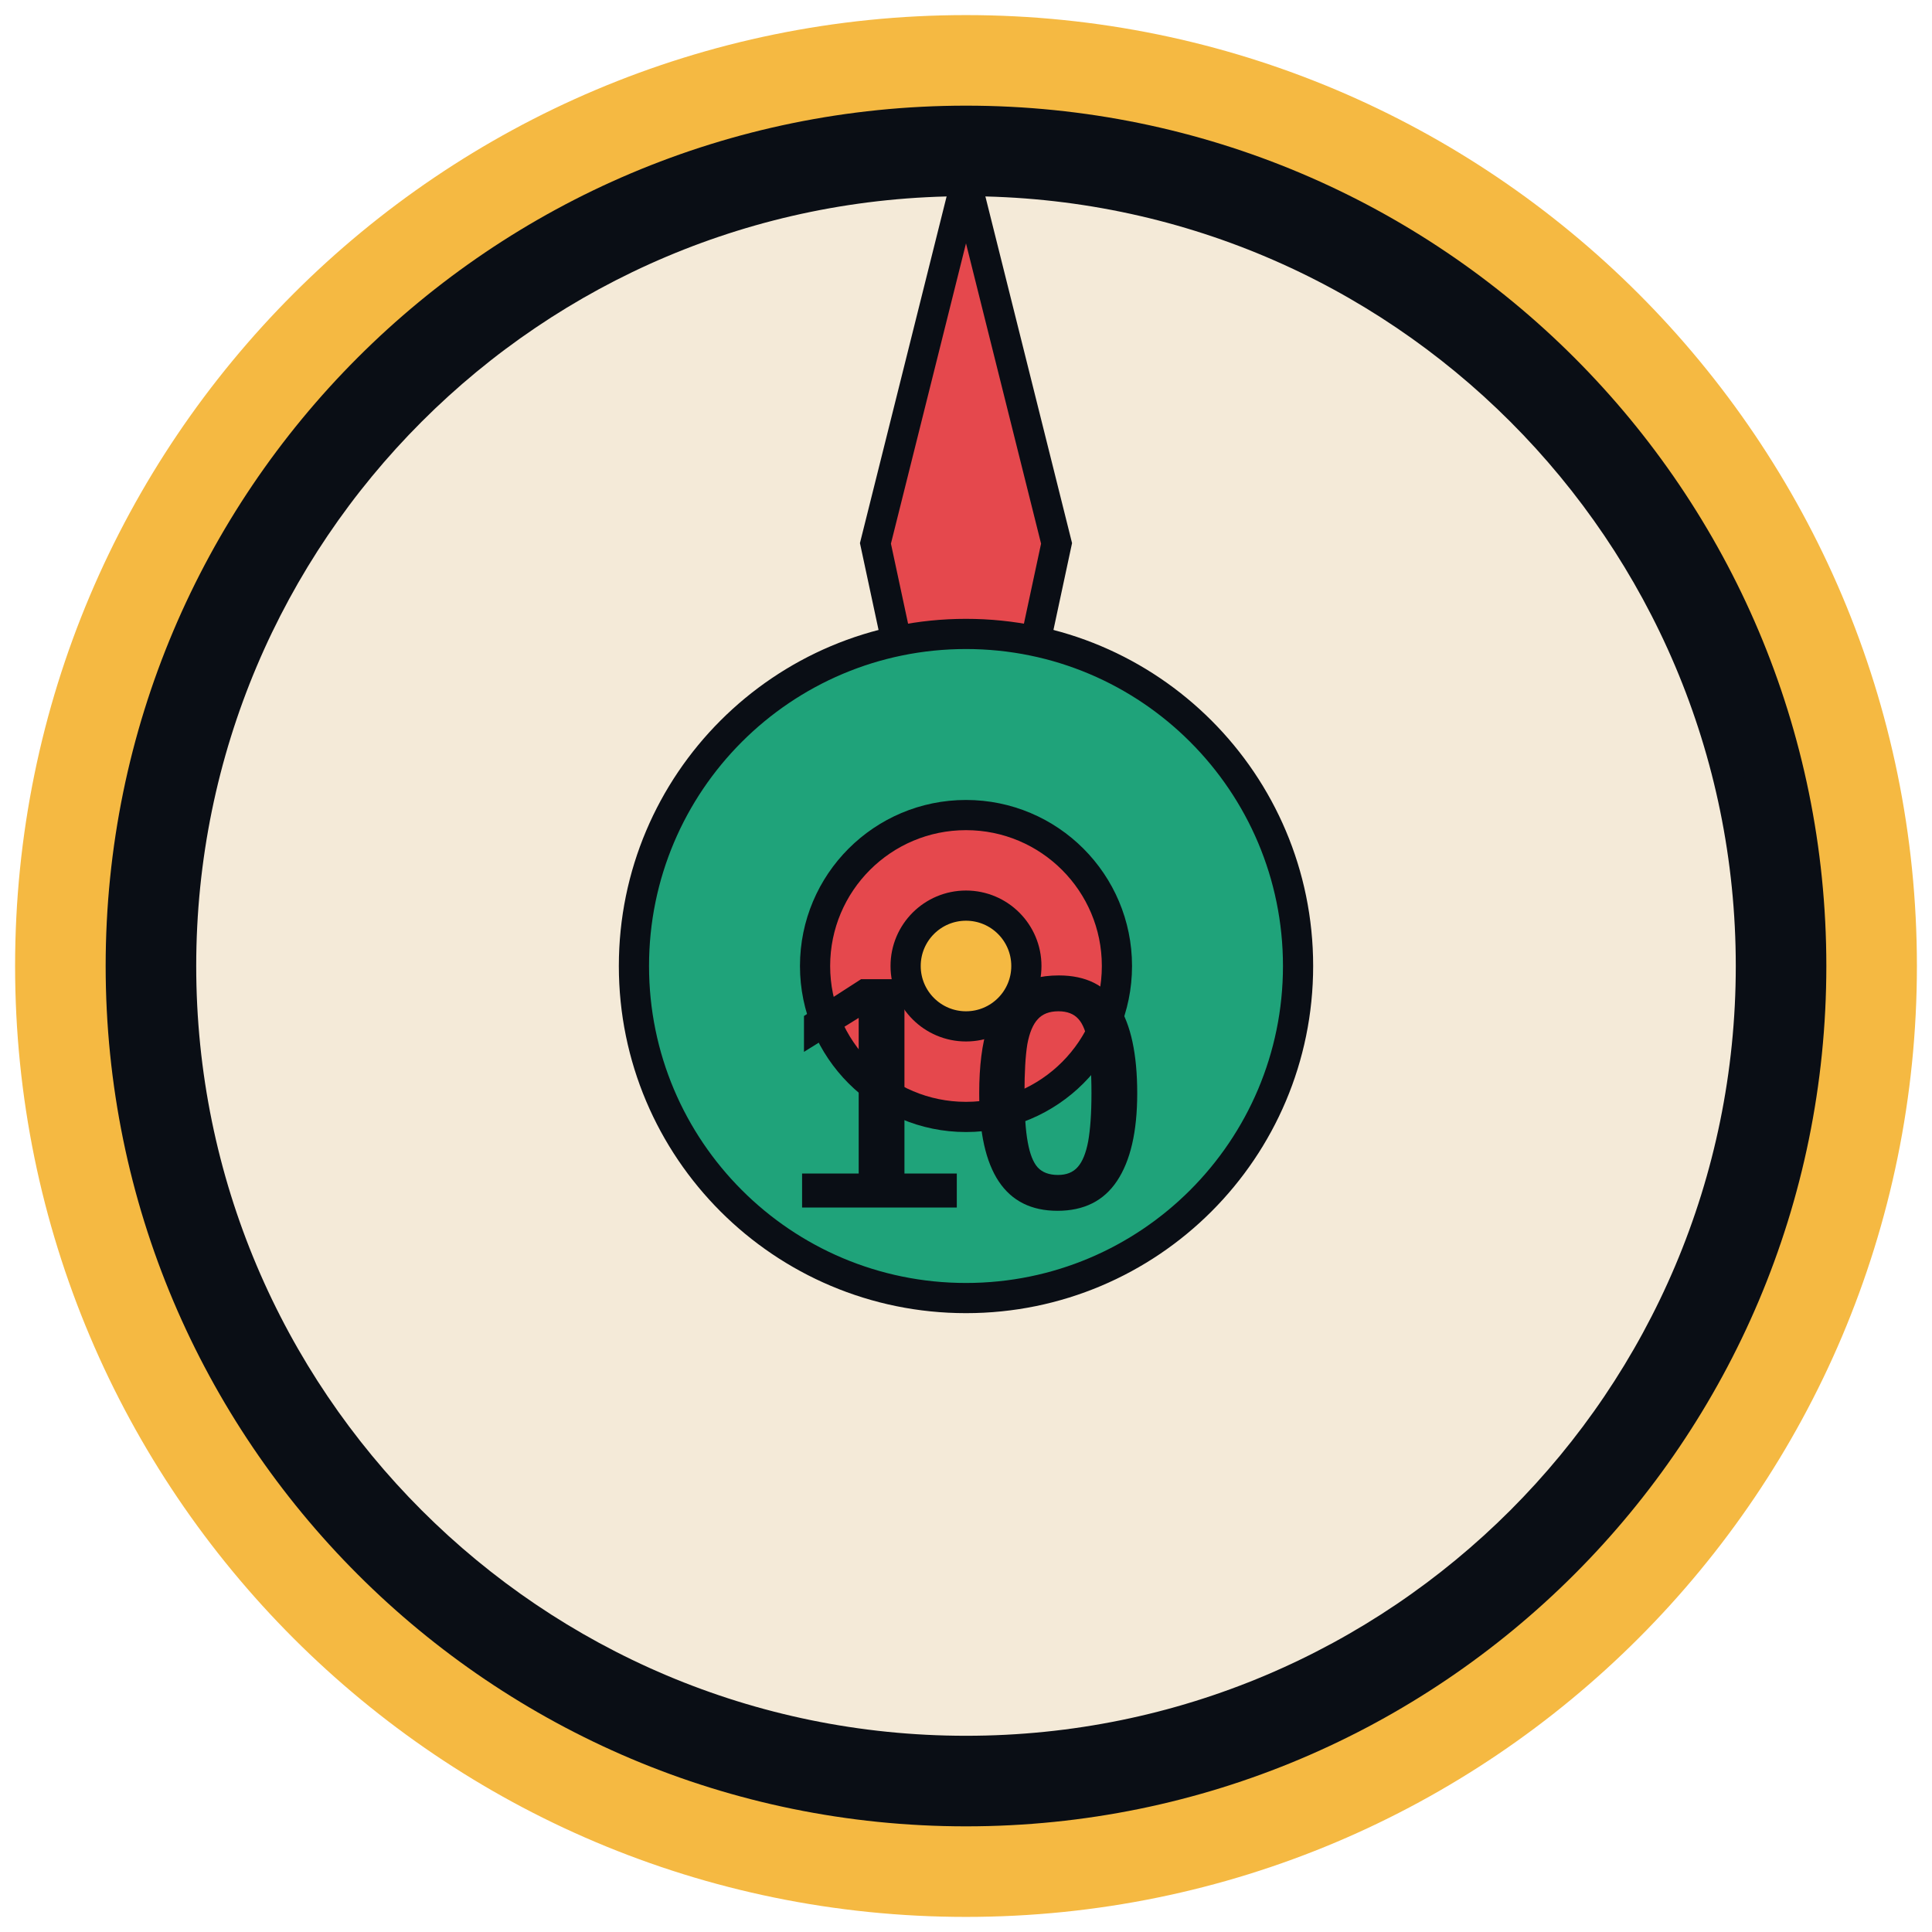
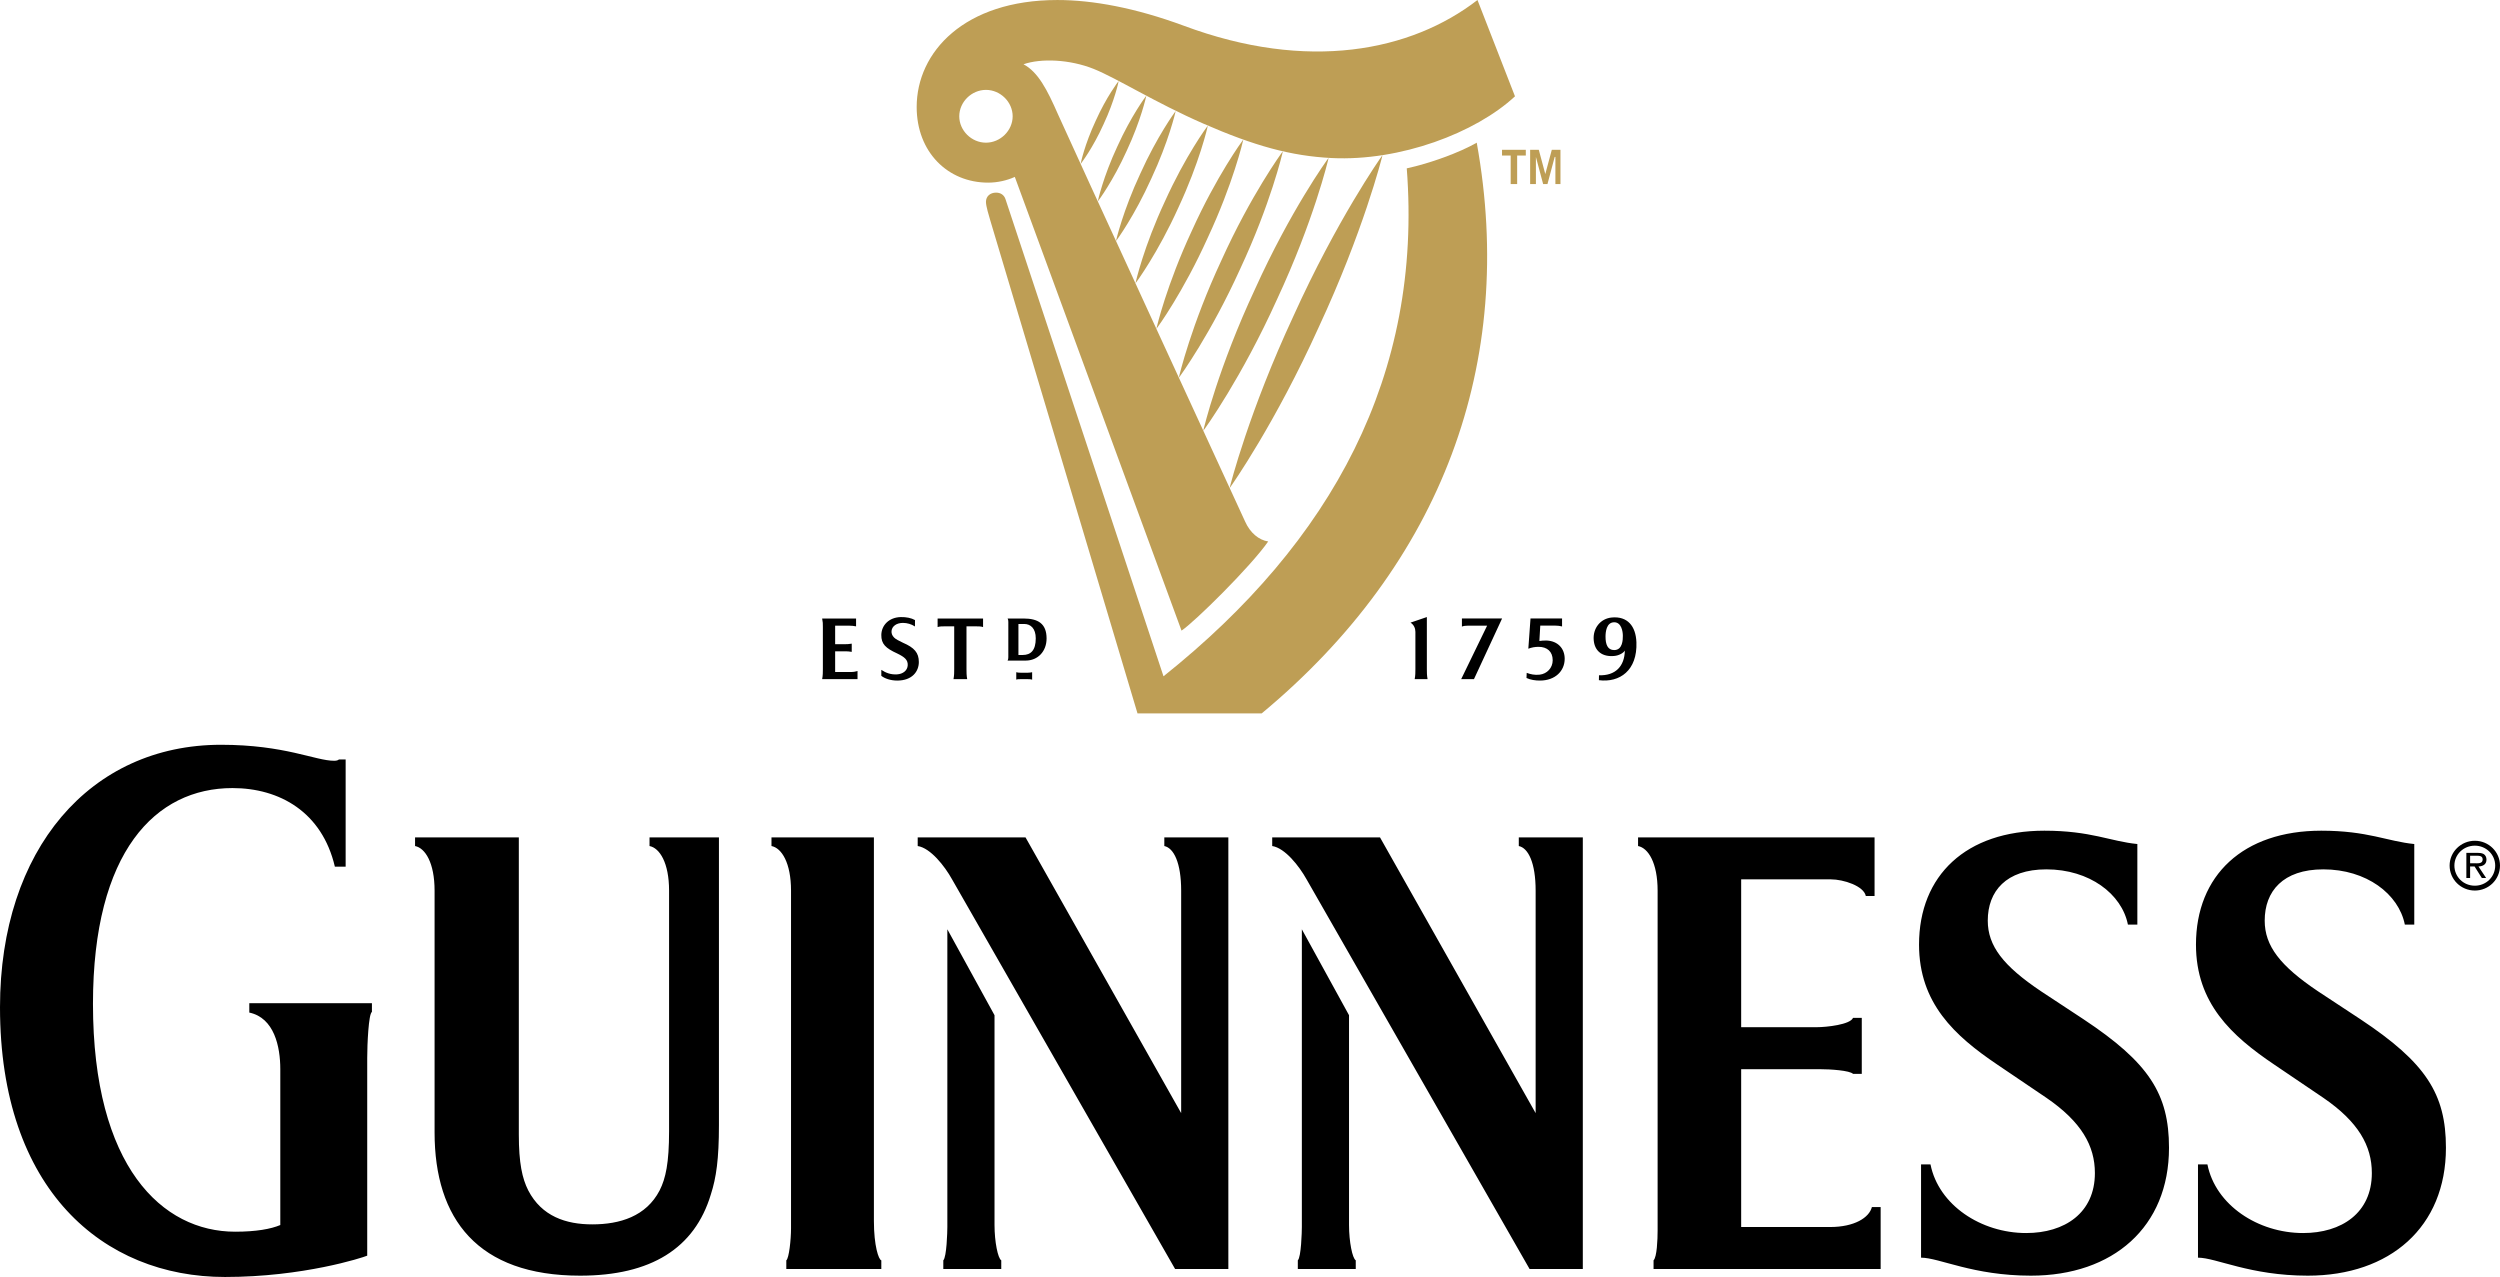
- <svg xmlns="http://www.w3.org/2000/svg" viewBox="0 0 64 64">
-   <circle cx="32" cy="32" r="30" fill="#0a0e15" stroke="#f5b942" stroke-width="3" />
-   <g stroke="#0a0e15" stroke-width="1">
-     <circle cx="32" cy="32" r="26" fill="#f4ead8" />
-     <path d="M32 6 L35 18 L32 32 L29 18 Z" fill="#e5484d" />
-     <path d="M32 6 L32 18 L29 18 Z" fill="#f4ead8" opacity="0" />
-     <circle cx="32" cy="32" r="11" fill="#1fa37a" />
-     <circle cx="32" cy="32" r="5" fill="#e5484d" />
-     <circle cx="32" cy="32" r="2" fill="#f5b942" />
-   </g>
-   <text x="32" y="40" text-anchor="middle" font-family="Arial, sans-serif" font-size="11" font-weight="bold" fill="#0a0e15">10</text>
+ <svg xmlns="http://www.w3.org/2000/svg" width="2500" height="1277" viewBox="0 0 678.444 346.541">
+   <path d="M383.914 184.292c.193-.969.193-1.935.193-2.713v-10.112c0-.968-.408-1.918-1.325-2.505l4.435-1.512v14.129c0 .778 0 1.744.193 2.713h-3.496M396.535 184.292l7.04-14.511h-5.077c-.782 0-1.328.079-1.766.251v-2.196h10.902l-7.63 16.455h-3.469zM417.904 184.686c-1.229 0-2.527-.178-3.648-.699l.056-1.389c1.006.372 2.186.649 3.544.484 1.963-.234 3.511-1.817 3.511-3.912 0-2.357-1.511-3.638-3.837-3.638-.983 0-1.907.169-2.776.508l.591-8.205h8.564V170a6.74 6.74 0 0 0-1.773-.223h-4.142l-.241 4.169c.653-.09 1.221-.158 2.045-.122 2.972.158 4.824 2.161 4.824 4.953-.002 3.293-2.555 5.909-6.718 5.909M444.087 174.278c-.17-4.409-2.46-7.077-6.631-6.712-3.154.272-5.232 2.948-4.958 6.138.249 2.977 2.305 4.633 5.633 4.299 1.247-.13 2.412-.789 2.813-1.455-.078 4.276-2.575 6.862-7.014 6.699l-.026 1.338c5.645.717 10.469-2.625 10.183-10.307zm-6.049 2.133c-1.759 0-2.345-1.546-2.334-3.67.004-1.165.208-3.874 2.36-3.874 1.959 0 2.346 2.517 2.342 3.675 0 .967-.014 3.869-2.368 3.869z" />
+   <path fill="#BE9E55" d="M342.401 193.593h-33.709L268.742 59.82c-.392-1.354-1.175-3.871-1.175-5.034 0-1.547 1.175-2.516 2.741-2.516 1.174 0 2.155.581 2.547 1.74l42.892 129.518c45.844-36.591 70.324-81.894 66.016-137.842 6.265-1.355 14.295-4.263 18.989-6.97 10.772 59.626-9.397 114.221-58.351 154.877" />
+   <path d="M223.114 184.303c.195-.971.195-1.941.195-2.709v-11.426c0-.966 0-1.357-.195-2.322h9.205l-.002 2.129c-.505-.111-1.249-.194-2.031-.194l-3.645.004v5.031h2.738c.392 0 1.106-.02 1.763-.146v2.227c-.627-.132-1.371-.148-1.763-.148h-2.738v5.615h4.307c.783 0 1.21-.126 1.765-.268v2.209h-9.599M243.48 184.689c-1.778 0-3.396-.558-4.309-1.288v-1.622c1.217.811 2.538 1.336 4.313 1.224 1.507-.099 2.776-.999 2.853-2.467.072-1.475-.861-2.236-2.857-3.205-3.119-1.42-4.348-2.562-4.309-5.034.041-2.606 2.068-4.765 5.288-4.842 1.443-.032 2.864.248 3.852.816l-.011 1.736a5.96 5.96 0 0 0-3.257-.97c-1.729 0-2.971.884-3.099 2.183-.06.618.145 1.254.694 1.792.473.47 1.229.836 2.408 1.411 3.082 1.326 4.307 2.712 4.307 5.229.001 2.515-1.76 5.037-5.873 5.037M265.022 169.975h-2.739v11.619c0 .768 0 1.738.193 2.709h-3.719c.193-.971.193-1.941.193-2.709v-11.623l-2.741.003c-.584 0-1.178 0-1.763.193v-2.322h12.336v2.322c-.586-.192-1.174-.192-1.76-.192M278.926 184.303h-1.957c-.392 0-.863 0-1.177.13v-2.01c.313.108.785.132 1.177.132h1.957c.392 0 .791-.048 1.173-.132l.002 2.027c-.295-.129-.783-.147-1.175-.147M278.338 179.264h-4.898c.196-.382.196-.773.196-.967l.002-9.487c-.002-.189-.002-.58-.194-.965h4.307c3.916 0 6.268 1.355 6.268 5.42-.001 3.482-2.351 5.999-5.681 5.999m-.391-9.937h-1.568v8.417l1.179-.001c2.154 0 3.523-1.231 3.523-4.515-.001-2.664-1.37-3.901-3.134-3.901" />
+   <path fill="#BE9E55" d="M411.721 42.199v7.746h-1.759v-7.746h-2.349v-1.546h6.457v1.546h-2.349M422.1 49.945v-7.356h-.193l-1.959 7.356h-1.176l-1.96-7.356v7.356h-1.566v-9.292h2.349l1.763 6.58 1.766-6.58h2.349v9.292H422.1M400.955 0c-18.021 13.934-46.02 19.55-79.732 6.967C308.104 2.126 296.549 0 286.951 0c-25.263 0-38.186 14.127-38.186 29.038 0 12.194 8.424 20.521 19.392 20.521 2.543 0 5.091-.583 7.241-1.554l45.24 123.128c3.525-2.322 18.822-17.422 23.521-24.195-2.546-.39-4.895-2.326-6.268-5.418 0 0-48-104.166-50.752-110.446-2.97-6.782-5.435-11.539-9.385-13.638 4.728-1.654 12.518-1.352 19.058 1.264 6.23 2.495 16.662 9.117 29.758 14.845 13.878 6.063 23.823 8.796 34.834 9.34 18.555.917 39.046-6.809 49.729-16.748L400.955 0zM267.567 38.716c-3.918 0-7.245-3.291-7.245-7.162 0-3.874 3.327-7.165 7.245-7.165 3.915-.002 7.246 3.291 7.246 7.165 0 3.871-3.331 7.162-7.246 7.162z" />
+   <path fill="#BE9E55" d="M351.025 85.74c11.737-25.956 23.554-42.857 24.15-43.635-.204.951-5.284 20.88-17.312 46.702-11.737 25.957-23.568 42.858-24.165 43.641.205-.961 5.296-20.883 17.327-46.708zM340.549 78.526c9.611-21.278 19.504-35.05 20.005-35.687-.151.787-4.119 17.219-13.99 38.38-9.61 21.281-19.523 35.053-20.024 35.689.154-.788 4.124-17.221 14.009-38.382zM331.469 70.638c7.996-17.67 16.257-29.068 16.672-29.596-.122.655-3.354 14.307-11.562 31.882-7.992 17.67-16.246 29.061-16.671 29.588.129-.655 3.364-14.301 11.561-31.874zM323.451 62.594c6.676-14.77 13.609-24.293 13.961-24.735-.107.553-2.797 11.978-9.662 26.663-6.664 14.768-13.591 24.294-13.941 24.733.105-.549 2.795-11.97 9.642-26.661zM316.122 54.659c5.556-12.31 11.372-20.223 11.665-20.591-.083.46-2.277 9.998-7.991 22.243-5.554 12.31-11.374 20.225-11.663 20.588.082-.455 2.276-10 7.989-22.24zM309.459 47.105c4.576-10.143 9.354-16.675 9.595-16.981-.07.383-1.896 8.237-6.606 18.316-4.574 10.148-9.347 16.683-9.596 16.98.072-.376 1.902-8.232 6.607-18.315zM303.225 39.734c3.725-8.25 7.667-13.542 7.867-13.783-.055.31-1.482 6.73-5.311 14.929-3.722 8.252-7.666 13.542-7.864 13.781.052-.308 1.478-6.728 5.308-14.927zM303.59 21.962c-.037.246-1.094 5.306-4.105 11.743-2.915 6.478-6.074 10.6-6.234 10.79.039-.244 1.095-5.309 4.108-11.743 2.913-6.478 6.074-10.602 6.231-10.79z" />
+   <path d="M671.62 228.162c-3.778 0-6.851 3.043-6.851 6.729 0 3.768 3.072 6.779 6.851 6.779 3.773 0 6.824-3.012 6.824-6.779.001-3.686-3.05-6.729-6.824-6.729m0 12.193c-3.096 0-5.552-2.404-5.552-5.465 0-2.99 2.456-5.4 5.552-5.4 3.05 0 5.521 2.41 5.521 5.4.001 3.061-2.471 5.465-5.521 5.465" />
+   <path d="M674.775 233.252c0-.584-.253-1.193-.769-1.494-.53-.277-1.113-.318-1.685-.318h-3.006v6.824h1.017v-3.127h1.21l1.974 3.127h1.166l-2.082-3.127c1.217-.051 2.175-.551 2.175-1.885m-3.319 1.018h-1.124v-2.053h1.789c.854 0 1.617.117 1.617 1.012.001 1.22-1.317 1.041-2.282 1.041M626.287 346.184c-15.72 0-24.863-4.887-29.803-4.887v-25.303h2.561c2.193 11.023 13.712 18.621 25.966 18.621 10.424 0 18.654-5.428 18.654-16.27 0-7.41-3.659-13.918-13.166-20.43l-13.349-9.035c-11.522-7.771-21.212-16.633-21.212-32.539 0-18.799 12.796-30.914 34.004-30.914 12.624 0 17.92 2.9 25.238 3.619v21.867h-2.561c-1.651-8.312-10.417-14.992-22.121-14.992-10.98 0-15.909 5.965-15.909 13.912 0 6.869 4.205 12.293 14.443 19.164l11.522 7.588c17.734 11.756 23.219 20.244 23.219 34.889.002 21.508-15.179 34.71-37.486 34.71zm-75.15 0c-15.73 0-24.867-4.887-29.807-4.887v-25.303h2.564c2.193 11.023 13.716 18.621 25.958 18.621 10.432 0 18.655-5.428 18.655-16.27 0-7.41-3.655-13.918-13.163-20.43l-13.352-9.035c-11.519-7.771-21.208-16.633-21.208-32.539 0-18.799 12.799-30.914 34.011-30.914 12.617 0 17.92 2.9 25.234 3.619v21.867h-2.561c-1.647-8.312-10.424-14.992-22.125-14.992-10.973 0-15.908 5.965-15.908 13.912 0 6.869 4.2 12.293 14.442 19.164l11.522 7.588c17.734 11.756 23.22 20.244 23.22 34.889.002 21.508-15.171 34.71-37.482 34.71m-102.399-1.811v-2.348c.916-.898 1.102-5.6 1.102-8.131v-92.195c0-7.584-2.563-11.568-5.307-12.109v-2.35h64.181v15.904h-2.375c-.549-2.711-6.03-4.512-9.507-4.512h-24.318v40.123h20.474c2.746 0 9.147-.719 9.879-2.531h2.378v15.188h-2.378c-.921-.902-6.034-1.266-9.145-1.266h-21.208v42.836h24.133c6.587 0 10.609-2.529 11.344-5.418h2.375v16.809h-61.628zm-33.644 0l-60.515-105.74c-2.022-3.623-5.855-8.502-9.329-9.043v-2.35h29.25l42.237 74.832v-60.373c0-7.584-2.011-11.568-4.571-12.109v-2.35h17.374v117.133h-14.446zm-62.896 0v-2.348c.913-.898 1.095-7.773 1.095-9.043v-80.795l12.803 23.314v56.941c0 4.523.909 9.035 1.825 9.582v2.348h-15.723zm-33.303 0l-60.525-105.74c-2.01-3.623-5.851-8.502-9.327-9.043v-2.35h29.259l42.239 74.832v-60.373c0-7.584-2.011-11.568-4.571-12.109v-2.35h17.377v117.133h-14.452zm-62.903 0v-2.348c.915-.898 1.097-7.773 1.097-9.043v-80.795l12.801 23.314v56.941c0 4.523.913 9.035 1.83 9.582v2.348h-15.728zm-42.605 0v-2.348c.731-.547 1.28-5.6 1.28-8.676v-91.65c0-7.584-2.559-11.568-5.303-12.109v-2.35h27.793v104.117c0 6.697 1.278 10.49 2.012 10.668v2.348h-25.782zm-20.477-20.242c-4.39 14.637-16.276 22.053-35.473 22.053-27.795 0-39.501-15.361-39.501-38.865V241.7c0-7.584-2.559-11.568-5.298-12.109v-2.35h28.159v80.621c0 7.768.91 11.928 2.559 15.188 3.657 7.043 10.238 9.213 17.369 9.213 7.499 0 14.628-2.17 18.285-9.213 1.646-3.26 2.562-7.42 2.562-16.092V241.7c0-7.584-2.562-11.568-5.305-12.109v-2.35h18.837v78.088c.002 9.212-.732 14.278-2.194 18.802zm-93.255-37.057v53.682c-1.28.541-17.373 5.785-38.586 5.785C27.977 346.541 0 322.865 0 273.338c0-42.846 24.501-71.227 59.974-71.227 17.372 0 25.602 4.342 30.721 4.342.728 0 1.097-.18 1.28-.363H93.8v29.102h-2.924c-3.474-14.822-14.994-21.33-27.793-21.33-20.845 0-37.853 17.17-37.853 58.568 0 44.283 18.835 61.822 38.583 61.822 5.671 0 9.689-.725 12.254-1.809v-42.297c0-6.15-1.647-13.922-8.412-15.363v-2.535h33.277v2.355c-.912.532-1.277 8.852-1.277 12.471z" />
</svg>
